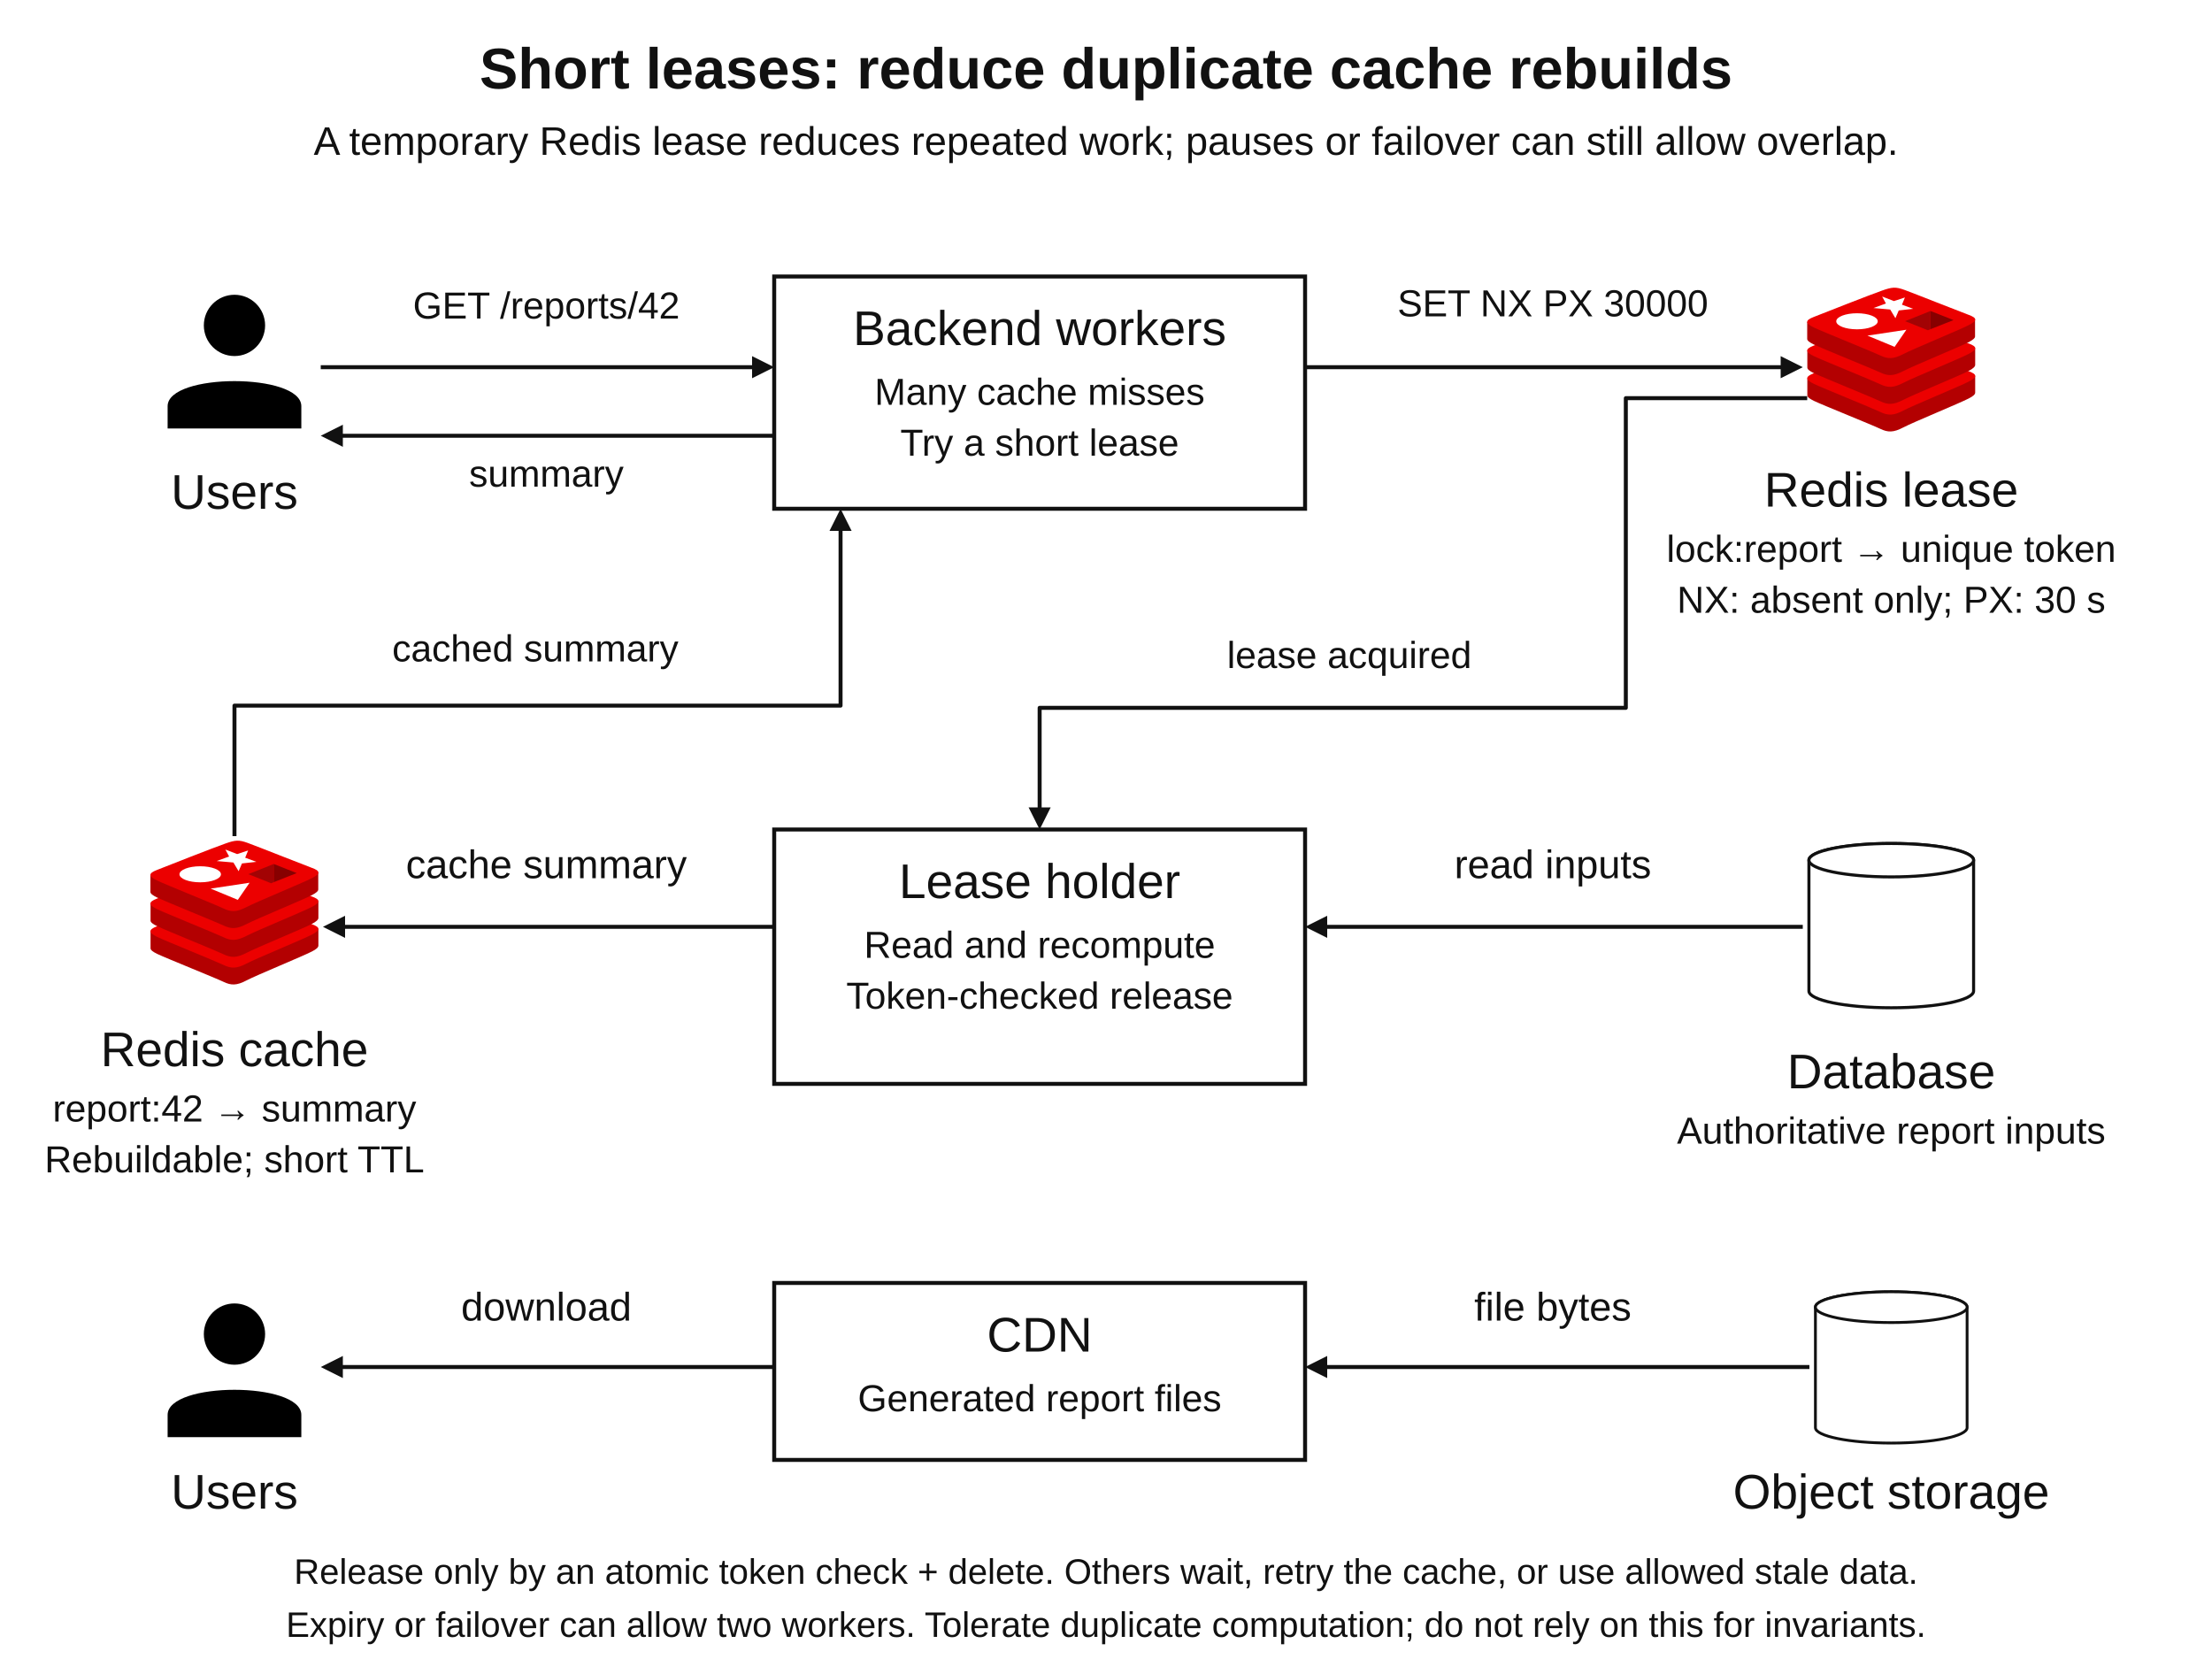
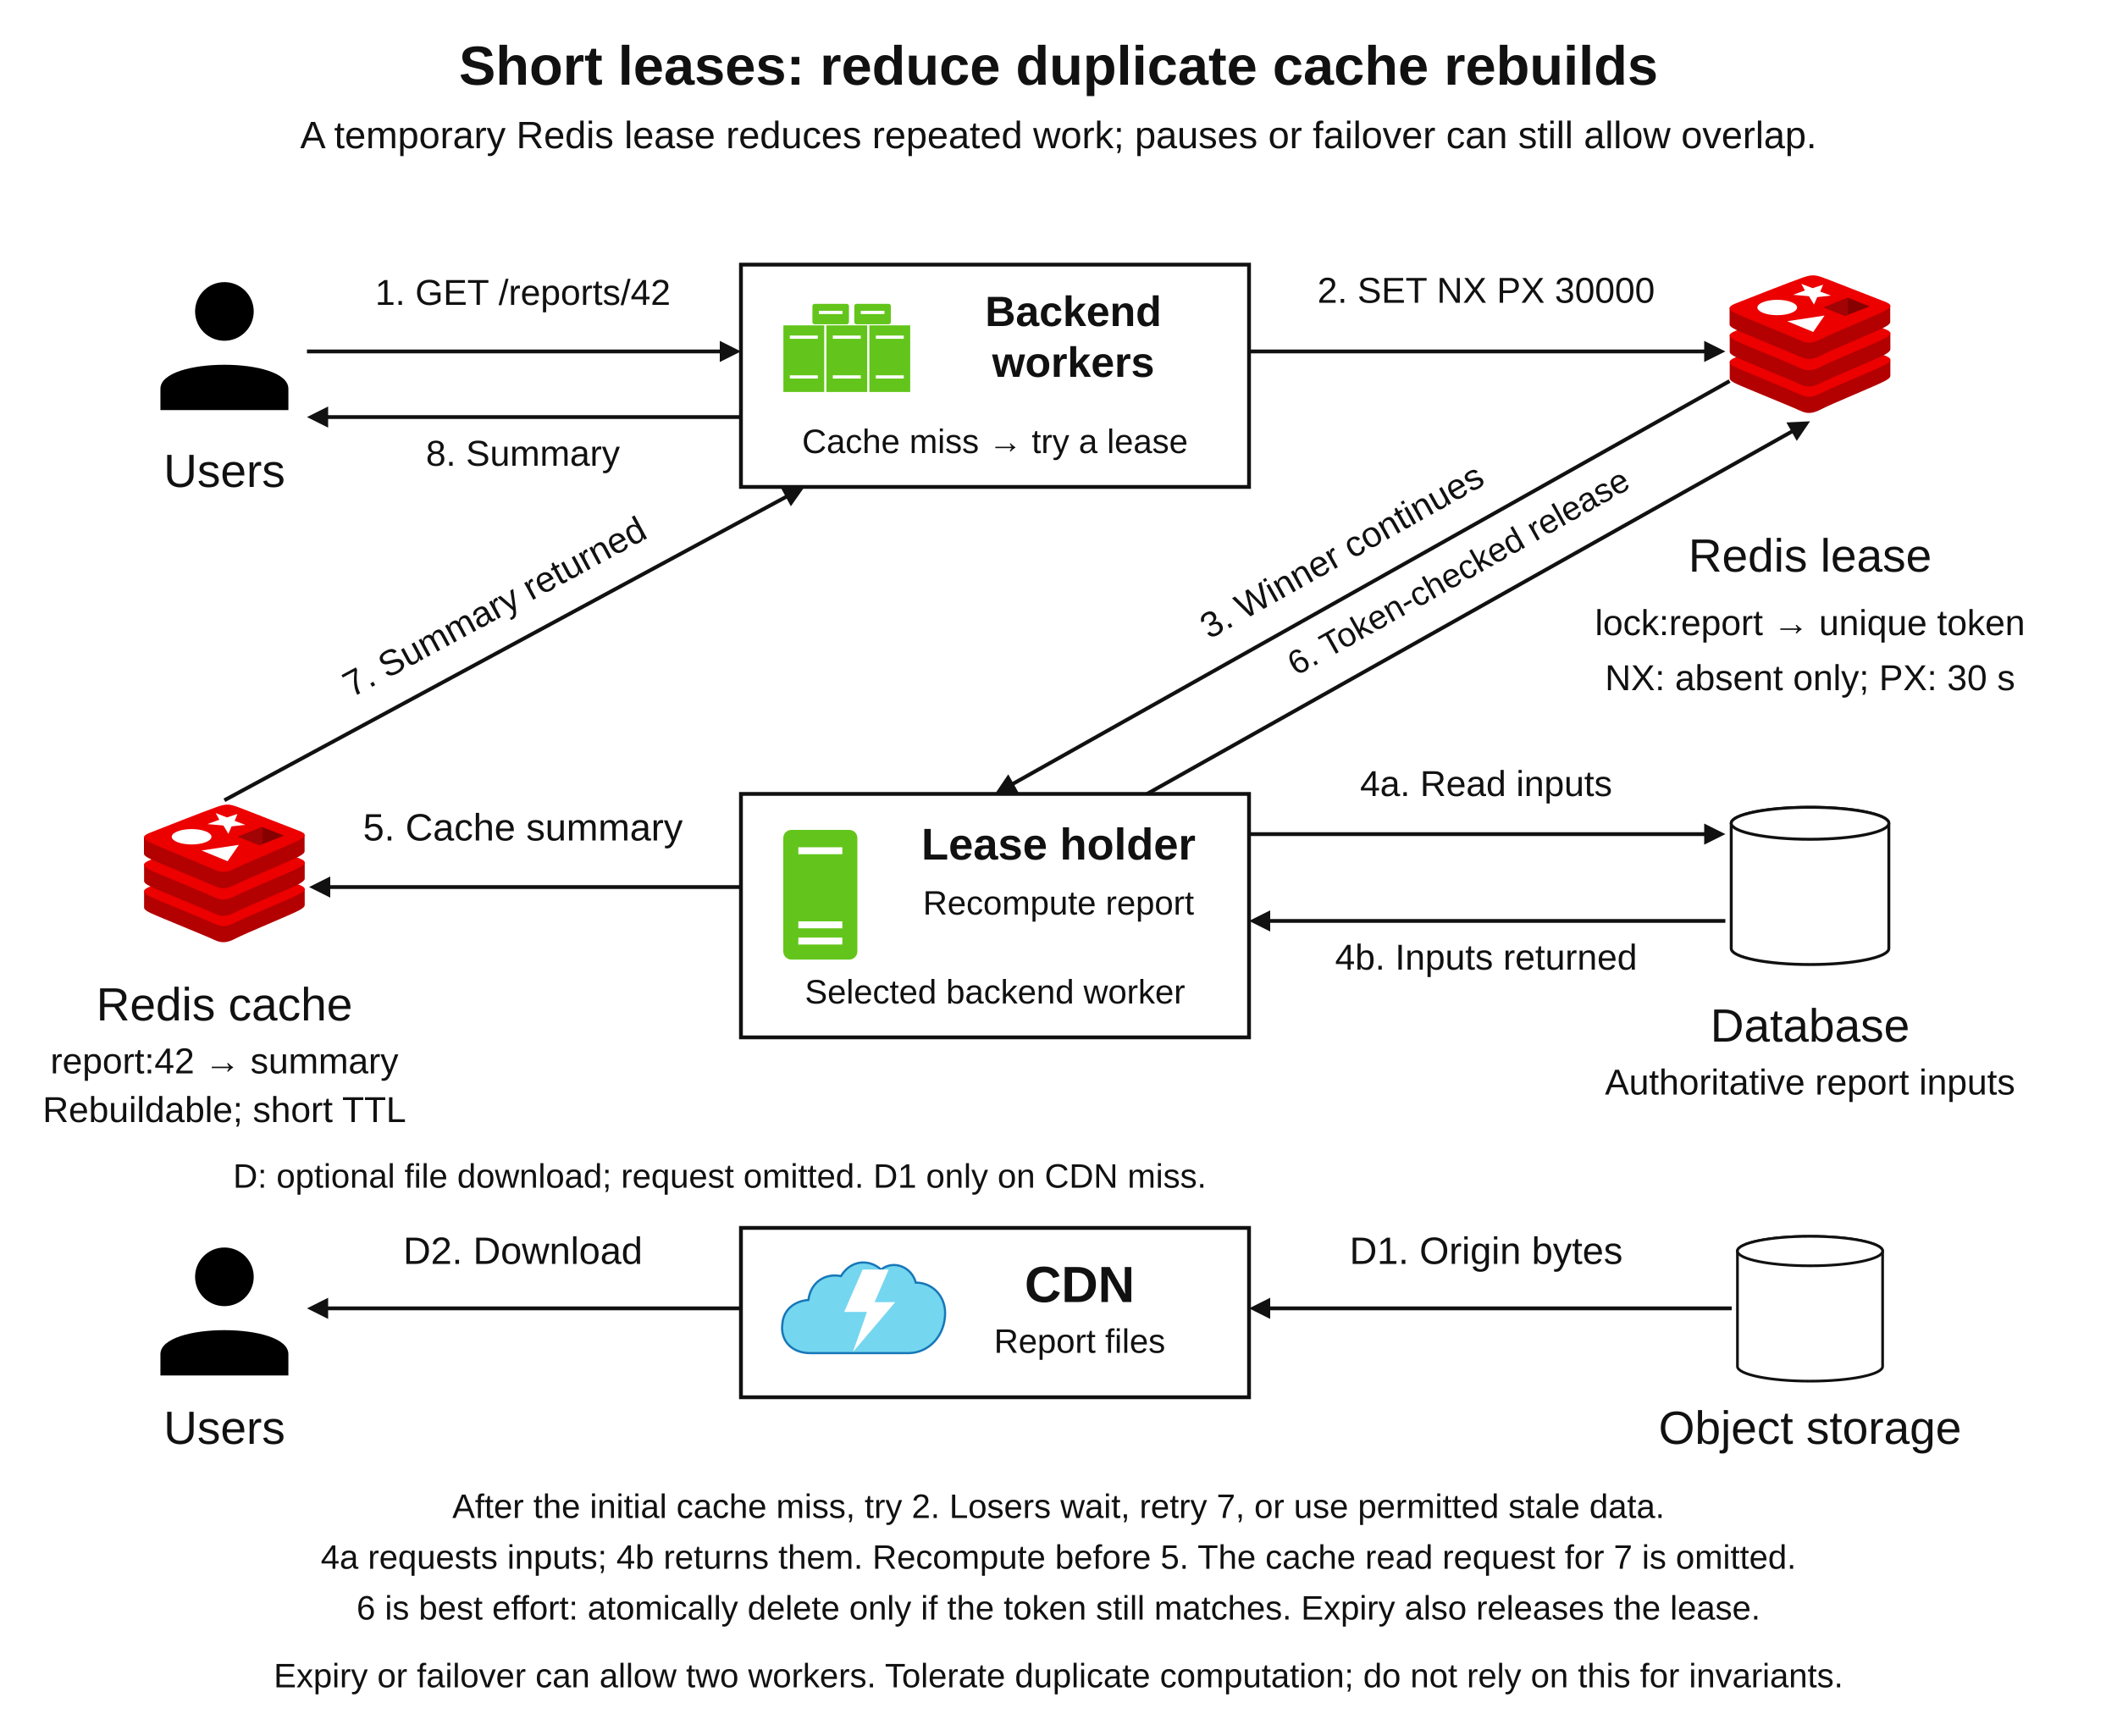
- <svg xmlns="http://www.w3.org/2000/svg" width="1000" height="750" viewBox="0 0 1000 750" role="img" aria-labelledby="title desc">
+ <svg xmlns="http://www.w3.org/2000/svg" width="1000" height="820" viewBox="0 0 1000 820" role="img" aria-labelledby="title desc">
  <defs>
    <symbol id="redis-red" viewBox="1.2 10.2 125.6 107.6">
      <path fill="#b30001" d="M121.8 93.1c-6.7 3.5-41.4 17.7-48.8 21.6-7.4 3.9-11.5 3.8-17.3 1S13 98.1 6.3 94.9c-3.3-1.6-5-2.9-5-4.2V78s48-10.5 55.8-13.2c7.8-2.8 10.4-2.9 17-.5s46.1 9.5 52.6 11.9v12.5c0 1.3-1.5 2.7-4.9 4.4z" />
      <path fill="#ec0000" d="M121.8 80.5C115.1 84 80.4 98.2 73 102.1c-7.4 3.9-11.5 3.8-17.3 1-5.8-2.8-42.7-17.7-49.4-20.9C-.3 79-.5 76.8 6 74.3c6.5-2.6 43.2-17 51-19.7 7.8-2.8 10.4-2.9 17-.5s41.1 16.1 47.6 18.5c6.7 2.4 6.9 4.4.2 7.9z" />
      <path fill="#b30001" d="M121.8 72.5C115.1 76 80.4 90.2 73 94.1c-7.4 3.8-11.5 3.8-17.3 1C49.9 92.3 13 77.4 6.3 74.2c-3.3-1.6-5-2.9-5-4.2V57.3s48-10.5 55.8-13.2c7.8-2.8 10.4-2.9 17-.5s46.1 9.5 52.6 11.9V68c0 1.3-1.5 2.7-4.9 4.5z" />
      <path fill="#ec0000" d="M121.8 59.8c-6.7 3.5-41.4 17.7-48.8 21.6-7.4 3.8-11.5 3.8-17.3 1C49.9 79.6 13 64.7 6.3 61.5s-6.8-5.4-.3-7.9c6.5-2.6 43.2-17 51-19.7 7.8-2.8 10.4-2.9 17-.5s41.1 16.1 47.6 18.5c6.7 2.4 6.9 4.4.2 7.9z" />
      <path fill="#b30001" d="M121.8 51c-6.7 3.5-41.4 17.7-48.8 21.6-7.4 3.8-11.5 3.8-17.3 1C49.9 70.9 13 56 6.3 52.8c-3.3-1.6-5.1-2.9-5.1-4.2V35.9s48-10.5 55.8-13.2c7.8-2.8 10.4-2.9 17-.5s46.1 9.5 52.6 11.9v12.5c.1 1.3-1.4 2.6-4.8 4.4z" />
      <path fill="#ec0000" d="M121.8 38.3C115.1 41.8 80.4 56 73 59.9c-7.4 3.8-11.5 3.8-17.3 1S13 43.3 6.3 40.1s-6.8-5.4-.3-7.9c6.5-2.6 43.2-17 51-19.7 7.8-2.8 10.4-2.9 17-.5s41.1 16.1 47.6 18.5c6.7 2.4 6.9 4.4.2 7.8z" />
      <path fill="#fff" d="M80.4 26.1l-10.8 1.2-2.5 5.8-3.9-6.5-12.5-1.1 9.3-3.4-2.8-5.2 8.8 3.4 8.2-2.7L72 23z" />
      <path fill="#fff" d="M66.5 54.5l-20.3-8.4 29.1-4.4z" />
      <ellipse fill="#fff" cx="38.4" cy="35.4" rx="15.5" ry="6" />
      <path fill="#870000" d="M93.3 27.7l17.2 6.8-17.2 6.8z" />
      <path fill="#a20304" d="M74.3 35.3l19-7.6v13.6l-1.9.8z" />
    </symbol>
    <symbol id="redis-yellow" viewBox="1.2 10.2 125.6 107.6">
      <path fill="#b9892b" d="M121.8 93.1c-6.7 3.5-41.4 17.7-48.8 21.6-7.4 3.9-11.5 3.8-17.3 1S13 98.1 6.3 94.9c-3.3-1.6-5-2.9-5-4.2V78s48-10.5 55.8-13.2c7.8-2.8 10.4-2.9 17-.5s46.1 9.5 52.6 11.9v12.5c0 1.3-1.5 2.7-4.9 4.4z" />
      <path fill="#e8b344" d="M121.8 80.5C115.1 84 80.4 98.2 73 102.1c-7.4 3.9-11.5 3.8-17.3 1-5.8-2.8-42.7-17.7-49.4-20.9C-.3 79-.5 76.8 6 74.3c6.5-2.6 43.2-17 51-19.7 7.8-2.8 10.4-2.9 17-.5s41.1 16.1 47.6 18.5c6.7 2.4 6.9 4.4.2 7.9z" />
      <path fill="#b9892b" d="M121.8 72.5C115.1 76 80.4 90.2 73 94.1c-7.4 3.8-11.5 3.8-17.3 1C49.9 92.3 13 77.4 6.3 74.2c-3.3-1.6-5-2.9-5-4.2V57.3s48-10.5 55.8-13.2c7.8-2.8 10.4-2.9 17-.5s46.1 9.5 52.6 11.9V68c0 1.3-1.5 2.7-4.9 4.5z" />
      <path fill="#e8b344" d="M121.8 59.8c-6.7 3.5-41.4 17.7-48.8 21.6-7.4 3.8-11.5 3.8-17.3 1C49.9 79.6 13 64.7 6.3 61.5s-6.8-5.4-.3-7.9c6.5-2.6 43.2-17 51-19.7 7.8-2.8 10.4-2.9 17-.5s41.1 16.1 47.6 18.5c6.7 2.4 6.9 4.4.2 7.9z" />
      <path fill="#b9892b" d="M121.8 51c-6.7 3.5-41.4 17.7-48.8 21.6-7.4 3.8-11.5 3.8-17.3 1C49.9 70.9 13 56 6.3 52.8c-3.3-1.6-5.1-2.9-5.1-4.2V35.9s48-10.5 55.8-13.2c7.8-2.8 10.4-2.9 17-.5s46.1 9.5 52.6 11.9v12.5c.1 1.3-1.4 2.6-4.8 4.4z" />
      <path fill="#e8b344" d="M121.8 38.3C115.1 41.8 80.4 56 73 59.9c-7.4 3.8-11.5 3.8-17.3 1S13 43.3 6.3 40.1s-6.8-5.4-.3-7.9c6.5-2.6 43.2-17 51-19.7 7.8-2.8 10.4-2.9 17-.5s41.1 16.1 47.6 18.5c6.7 2.4 6.9 4.4.2 7.8z" />
      <path fill="#fff" d="M80.4 26.1l-10.8 1.2-2.5 5.8-3.9-6.5-12.5-1.1 9.3-3.4-2.8-5.2 8.8 3.4 8.2-2.7L72 23z" />
      <path fill="#fff" d="M66.5 54.5l-20.3-8.4 29.1-4.4z" />
      <ellipse fill="#fff" cx="38.4" cy="35.4" rx="15.5" ry="6" />
      <path fill="#806018" d="M93.3 27.7l17.2 6.8-17.2 6.8z" />
      <path fill="#a57923" d="M74.3 35.3l19-7.6v13.6l-1.9.8z" />
    </symbol>
    <symbol id="redis-grey" viewBox="1.2 10.2 125.6 107.6">
      <path fill="#484b53" d="M121.8 93.1c-6.7 3.5-41.4 17.7-48.8 21.6-7.4 3.9-11.5 3.8-17.3 1S13 98.1 6.3 94.9c-3.3-1.6-5-2.9-5-4.2V78s48-10.5 55.8-13.2c7.8-2.8 10.4-2.9 17-.5s46.1 9.5 52.6 11.9v12.5c0 1.3-1.5 2.7-4.9 4.4z" />
      <path fill="#686b73" d="M121.8 80.5C115.1 84 80.4 98.2 73 102.1c-7.4 3.9-11.5 3.8-17.3 1-5.8-2.8-42.7-17.7-49.4-20.9C-.3 79-.5 76.8 6 74.3c6.5-2.6 43.2-17 51-19.7 7.8-2.8 10.4-2.9 17-.5s41.1 16.1 47.6 18.5c6.7 2.4 6.9 4.4.2 7.9z" />
      <path fill="#484b53" d="M121.8 72.5C115.1 76 80.4 90.2 73 94.1c-7.4 3.8-11.5 3.8-17.3 1C49.9 92.3 13 77.4 6.3 74.2c-3.3-1.6-5-2.9-5-4.2V57.3s48-10.5 55.8-13.2c7.8-2.8 10.4-2.9 17-.5s46.1 9.5 52.6 11.9V68c0 1.3-1.5 2.7-4.9 4.5z" />
      <path fill="#686b73" d="M121.8 59.8c-6.7 3.5-41.4 17.7-48.8 21.6-7.4 3.8-11.5 3.8-17.3 1C49.9 79.6 13 64.7 6.3 61.5s-6.8-5.4-.3-7.9c6.5-2.6 43.2-17 51-19.7 7.8-2.8 10.4-2.9 17-.5s41.1 16.1 47.6 18.5c6.7 2.4 6.9 4.4.2 7.9z" />
      <path fill="#484b53" d="M121.8 51c-6.7 3.5-41.4 17.7-48.8 21.6-7.4 3.8-11.5 3.8-17.3 1C49.9 70.9 13 56 6.3 52.8c-3.3-1.6-5.1-2.9-5.1-4.2V35.9s48-10.5 55.8-13.2c7.8-2.8 10.4-2.9 17-.5s46.1 9.5 52.6 11.9v12.5c.1 1.3-1.4 2.6-4.8 4.4z" />
      <path fill="#686b73" d="M121.8 38.3C115.1 41.8 80.4 56 73 59.9c-7.4 3.8-11.5 3.8-17.3 1S13 43.3 6.3 40.1s-6.8-5.4-.3-7.9c6.5-2.6 43.2-17 51-19.7 7.8-2.8 10.4-2.9 17-.5s41.1 16.1 47.6 18.5c6.7 2.4 6.9 4.4.2 7.8z" />
      <path fill="#fff" d="M80.4 26.1l-10.8 1.2-2.5 5.8-3.9-6.5-12.5-1.1 9.3-3.4-2.8-5.2 8.8 3.4 8.2-2.7L72 23z" />
      <path fill="#fff" d="M66.5 54.5l-20.3-8.4 29.1-4.4z" />
      <ellipse fill="#fff" cx="38.4" cy="35.4" rx="15.5" ry="6" />
      <path fill="#2f3137" d="M93.3 27.7l17.2 6.8-17.2 6.8z" />
      <path fill="#3e4149" d="M74.3 35.3l19-7.6v13.6l-1.9.8z" />
    </symbol>
    <symbol id="person" viewBox="0 0 54 54">
      <circle cx="27" cy="12" r="11" />
      <path d="M3 49V41C3 29 51 29 51 41V49Z" />
    </symbol>
    <symbol id="database" viewBox="0 0 88 93">
      <path d="M0.9 13.75A43.1 8.75 0 0 1 87.1 13.75V82.25A43.1 8.75 0 0 1 0.9 82.25Z" fill="currentColor" stroke="#111" stroke-width="1.6" />
      <ellipse cx="44" cy="13.75" rx="43.1" ry="8.75" fill="currentColor" stroke="#111" stroke-width="1.6" />
    </symbol>
+     <symbol id="backend-server-cluster" viewBox="0 0 130 90">
+       <g fill="#63c51b">
+         <rect x="33" y="3" width="34" height="19" rx="2" />
+         <rect x="72" y="3" width="34" height="19" rx="2" />
+         <rect x="6" y="23" width="38" height="62" />
+         <rect x="46" y="23" width="38" height="62" />
+         <rect x="86" y="23" width="38" height="62" />
+       </g>
+       <path d="M12 34H38M12 71H38M52 34H78M52 71H78M92 34H118M92 71H118M39 11H61M78 11H100" fill="none" stroke="#fff" stroke-width="3" />
+     </symbol>
+     <symbol id="backend-server" viewBox="0 0 64 112">
+       <rect width="64" height="112" rx="7" fill="#63c51b" />
+       <path d="M13 18H51M13 82H51M13 96H51" fill="none" stroke="#fff" stroke-width="6" />
+     </symbol>
+     <symbol id="cdn-cloud" viewBox="0 0 160 110">
+       <path d="M31 92C12 92 3 79 5 65C6 52 16 44 29 43C31 27 44 18 59 21C68 6 85 5 96 15C107 6 124 12 128 27C143 27 155 39 155 55C155 76 140 92 121 92Z" fill="#75d6ef" stroke="#1677b8" stroke-width="2" />
+       <path d="M79 15L62 54H83L70 91L109 45H90L103 15Z" fill="#fff" />
+     </symbol>
    <marker id="arrow" markerWidth="10" markerHeight="10" viewBox="0 0 10 10" refX="7.5" refY="5" orient="auto" markerUnits="userSpaceOnUse">
      <path d="M0 0L10 5L0 10Z" fill="#111" />
    </marker>
    <style>text{font-family:Arial,Helvetica,sans-serif;fill:#111}.box{fill:#fff;stroke:#111;stroke-width:1.8}.flow{fill:none;stroke:#111;stroke-width:1.8;stroke-linejoin:round;marker-end:url(#arrow)}.plain{fill:none;stroke:#111;stroke-width:1.8}</style>
  </defs>
-   <rect width="1000" height="750" fill="#fff" />
+   <rect width="1000" height="820" fill="#fff" />
  <text x="500" y="40" font-size="26" text-anchor="middle" font-weight="bold">Short leases: reduce duplicate cache rebuilds</text>
  <text x="500" y="70" font-size="18" text-anchor="middle">A temporary Redis lease reduces repeated work; pauses or failover can still allow overlap.</text>
  <use id="report-user" href="#person" x="72" y="132" width="68" height="68" />
  <text x="106" y="230" font-size="22" text-anchor="middle">Users</text>
  <rect id="backend-workers" class="box" x="350" y="125" width="240" height="105" />
-   <text x="470.0" y="156" font-size="22" text-anchor="middle">Backend workers</text>
-   <text x="470.0" y="183" font-size="17" text-anchor="middle">Many cache misses</text>
-   <text x="470.0" y="206" font-size="17" text-anchor="middle">Try a short lease</text>
+   <use id="backend-workers-icon" href="#backend-server-cluster" x="367" y="142" width="66" height="45.692" />
+   <text x="507" y="154" font-size="20" text-anchor="middle" font-weight="bold">Backend</text>
+   <text x="507" y="178" font-size="20" text-anchor="middle" font-weight="bold">workers</text>
+   <text x="470" y="214" font-size="16" text-anchor="middle">Cache miss → try a lease</text>
  <use id="lease-redis" href="#redis-red" x="817" y="130" width="76" height="65.108" />
-   <text x="855" y="229" font-size="22" text-anchor="middle">Redis lease</text>
-   <text x="855" y="254" font-size="17" text-anchor="middle">lock:report → unique token</text>
-   <text x="855" y="277" font-size="17" text-anchor="middle">NX: absent only; PX: 30 s</text>
+   <text x="855" y="270" font-size="22" text-anchor="middle">Redis lease</text>
+   <text x="855" y="300" font-size="17" text-anchor="middle">lock:report → unique token</text>
+   <text x="855" y="326" font-size="17" text-anchor="middle">NX: absent only; PX: 30 s</text>
  <path id="request-report" class="flow" d="M145 166 L347.5 166" />
-   <text x="247" y="144" font-size="17" text-anchor="middle">GET /reports/42</text>
+   <text x="247" y="144" font-size="17" text-anchor="middle">1. GET /reports/42</text>
  <path id="return-summary-to-users" class="flow" d="M350 197 L147.5 197" />
-   <text x="247" y="220" font-size="17" text-anchor="middle">summary</text>
+   <text x="247" y="220" font-size="17" text-anchor="middle">8. Summary</text>
  <path id="acquire-lease" class="flow" d="M590 166 L812.5 166" />
-   <text x="702" y="143" font-size="17" text-anchor="middle">SET NX PX 30000</text>
+   <text x="702" y="143" font-size="17" text-anchor="middle">2. SET NX PX 30000</text>
  <rect id="lease-holder" class="box" x="350" y="375" width="240" height="115" />
-   <text x="470.0" y="406" font-size="22" text-anchor="middle">Lease holder</text>
-   <text x="470.0" y="433" font-size="17" text-anchor="middle">Read and recompute</text>
-   <text x="470.0" y="456" font-size="17" text-anchor="middle">Token-checked release</text>
-   <path id="lease-acquired" class="flow" d="M817 180 L735 180 L735 320 L470 320 L470 372.5" />
-   <text x="610" y="302" font-size="17" text-anchor="middle">lease acquired</text>
+   <use id="lease-holder-icon" href="#backend-server" x="370" y="392" width="35" height="61.25" />
+   <text x="500" y="406" font-size="21" text-anchor="middle" font-weight="bold">Lease holder</text>
+   <text x="500" y="432" font-size="16" text-anchor="middle">Recompute report</text>
+   <text x="470" y="474" font-size="16" text-anchor="middle">Selected backend worker</text>
+   <path id="lease-acquired" class="flow" d="M817 180 L472.179 373.775" />
+   <text id="lease-acquired-label" x="0" y="-14" transform="translate(643.5 277.5) rotate(-29.33423)" font-size="17" text-anchor="middle">3. Winner continues</text>
  <use id="report-inputs" href="#database" x="817" y="377" width="76" height="80.318" color="#fff" />
  <text x="855" y="492" font-size="22" text-anchor="middle">Database</text>
  <text x="855" y="517" font-size="17" text-anchor="middle">Authoritative report inputs</text>
-   <path id="read-input-data" class="flow" d="M815 419 L592.5 419" />
-   <text x="702" y="397" font-size="18" text-anchor="middle">read inputs</text>
+   <path id="request-input-data" class="flow" d="M590 394 L812.5 394" />
+   <text id="request-input-data-label" x="702" y="376" font-size="17" text-anchor="middle">4a. Read inputs</text>
+   <path id="read-input-data" class="flow" d="M815 435 L592.5 435" />
+   <text id="read-input-data-label" x="702" y="458" font-size="17" text-anchor="middle">4b. Inputs returned</text>
  <use id="summary-redis" href="#redis-red" x="68" y="380" width="76" height="65.108" />
  <text x="106" y="482" font-size="22" text-anchor="middle">Redis cache</text>
  <text x="106" y="507" font-size="17" text-anchor="middle">report:42 → summary</text>
  <text x="106" y="530" font-size="17" text-anchor="middle">Rebuildable; short TTL</text>
  <path id="save-cached-summary" class="flow" d="M350 419 L148.5 419" />
-   <text x="247" y="397" font-size="18" text-anchor="middle">cache summary</text>
-   <path id="return-summary-via-api" class="flow" d="M106 378 L106 319 L380 319 L380 232.5" />
-   <text x="242" y="299" font-size="17" text-anchor="middle">cached summary</text>
+   <text x="247" y="397" font-size="18" text-anchor="middle">5. Cache summary</text>
+   <path id="return-summary-via-api" class="flow" d="M106 378 L377.8 231.188" />
+   <text id="return-summary-label" x="0" y="-14" transform="translate(243 304) rotate(-28.37552)" font-size="17" text-anchor="middle">7. Summary returned</text>
+   <path id="release-owned-lease" class="flow" d="M541.81 375 L852.821 200.225" />
+   <text id="release-owned-lease-label" x="0" y="-14" transform="translate(698.4051 287) rotate(-29.33423)" font-size="16" text-anchor="middle">6. Token-checked release</text>
+   <text x="340" y="561" font-size="16" text-anchor="middle">D: optional file download; request omitted. D1 only on CDN miss.</text>
  <use id="file-user" href="#person" x="72" y="588" width="68" height="68" />
  <text x="106" y="682" font-size="22" text-anchor="middle">Users</text>
  <rect id="report-file-cdn" class="box" x="350" y="580" width="240" height="80" />
-   <text x="470.0" y="611" font-size="22" text-anchor="middle">CDN</text>
-   <text x="470.0" y="638" font-size="17" text-anchor="middle">Generated report files</text>
+   <use id="report-file-cdn-icon" href="#cdn-cloud" x="367" y="592" width="82" height="56.375" />
+   <text x="510" y="615" font-size="24" text-anchor="middle" font-weight="bold">CDN</text>
+   <text x="510" y="639" font-size="16" text-anchor="middle">Report files</text>
  <use id="report-file-storage" href="#database" x="820" y="580" width="70" height="73.977" color="#fff" />
  <text x="855" y="682" font-size="22" text-anchor="middle">Object storage</text>
  <path id="origin-report-file" class="flow" d="M818 618 L592.5 618" />
-   <text x="702" y="597" font-size="18" text-anchor="middle">file bytes</text>
+   <text x="702" y="597" font-size="18" text-anchor="middle">D1. Origin bytes</text>
  <path id="deliver-report-file" class="flow" d="M350 618 L147.5 618" />
-   <text x="247" y="597" font-size="18" text-anchor="middle">download</text>
-   <text x="500" y="716" font-size="16" text-anchor="middle">Release only by an atomic token check + delete. Others wait, retry the cache, or use allowed stale data.</text>
-   <text x="500" y="740" font-size="16" text-anchor="middle">Expiry or failover can allow two workers. Tolerate duplicate computation; do not rely on this for invariants.</text>
+   <text x="247" y="597" font-size="18" text-anchor="middle">D2. Download</text>
+   <text x="500" y="717" font-size="16" text-anchor="middle">After the initial cache miss, try 2. Losers wait, retry 7, or use permitted stale data.</text>
+   <text x="500" y="741" font-size="16" text-anchor="middle">4a requests inputs; 4b returns them. Recompute before 5. The cache read request for 7 is omitted.</text>
+   <text x="500" y="765" font-size="16" text-anchor="middle">6 is best effort: atomically delete only if the token still matches. Expiry also releases the lease.</text>
+   <text x="500" y="797" font-size="16" text-anchor="middle">Expiry or failover can allow two workers. Tolerate duplicate computation; do not rely on this for invariants.</text>
</svg>
